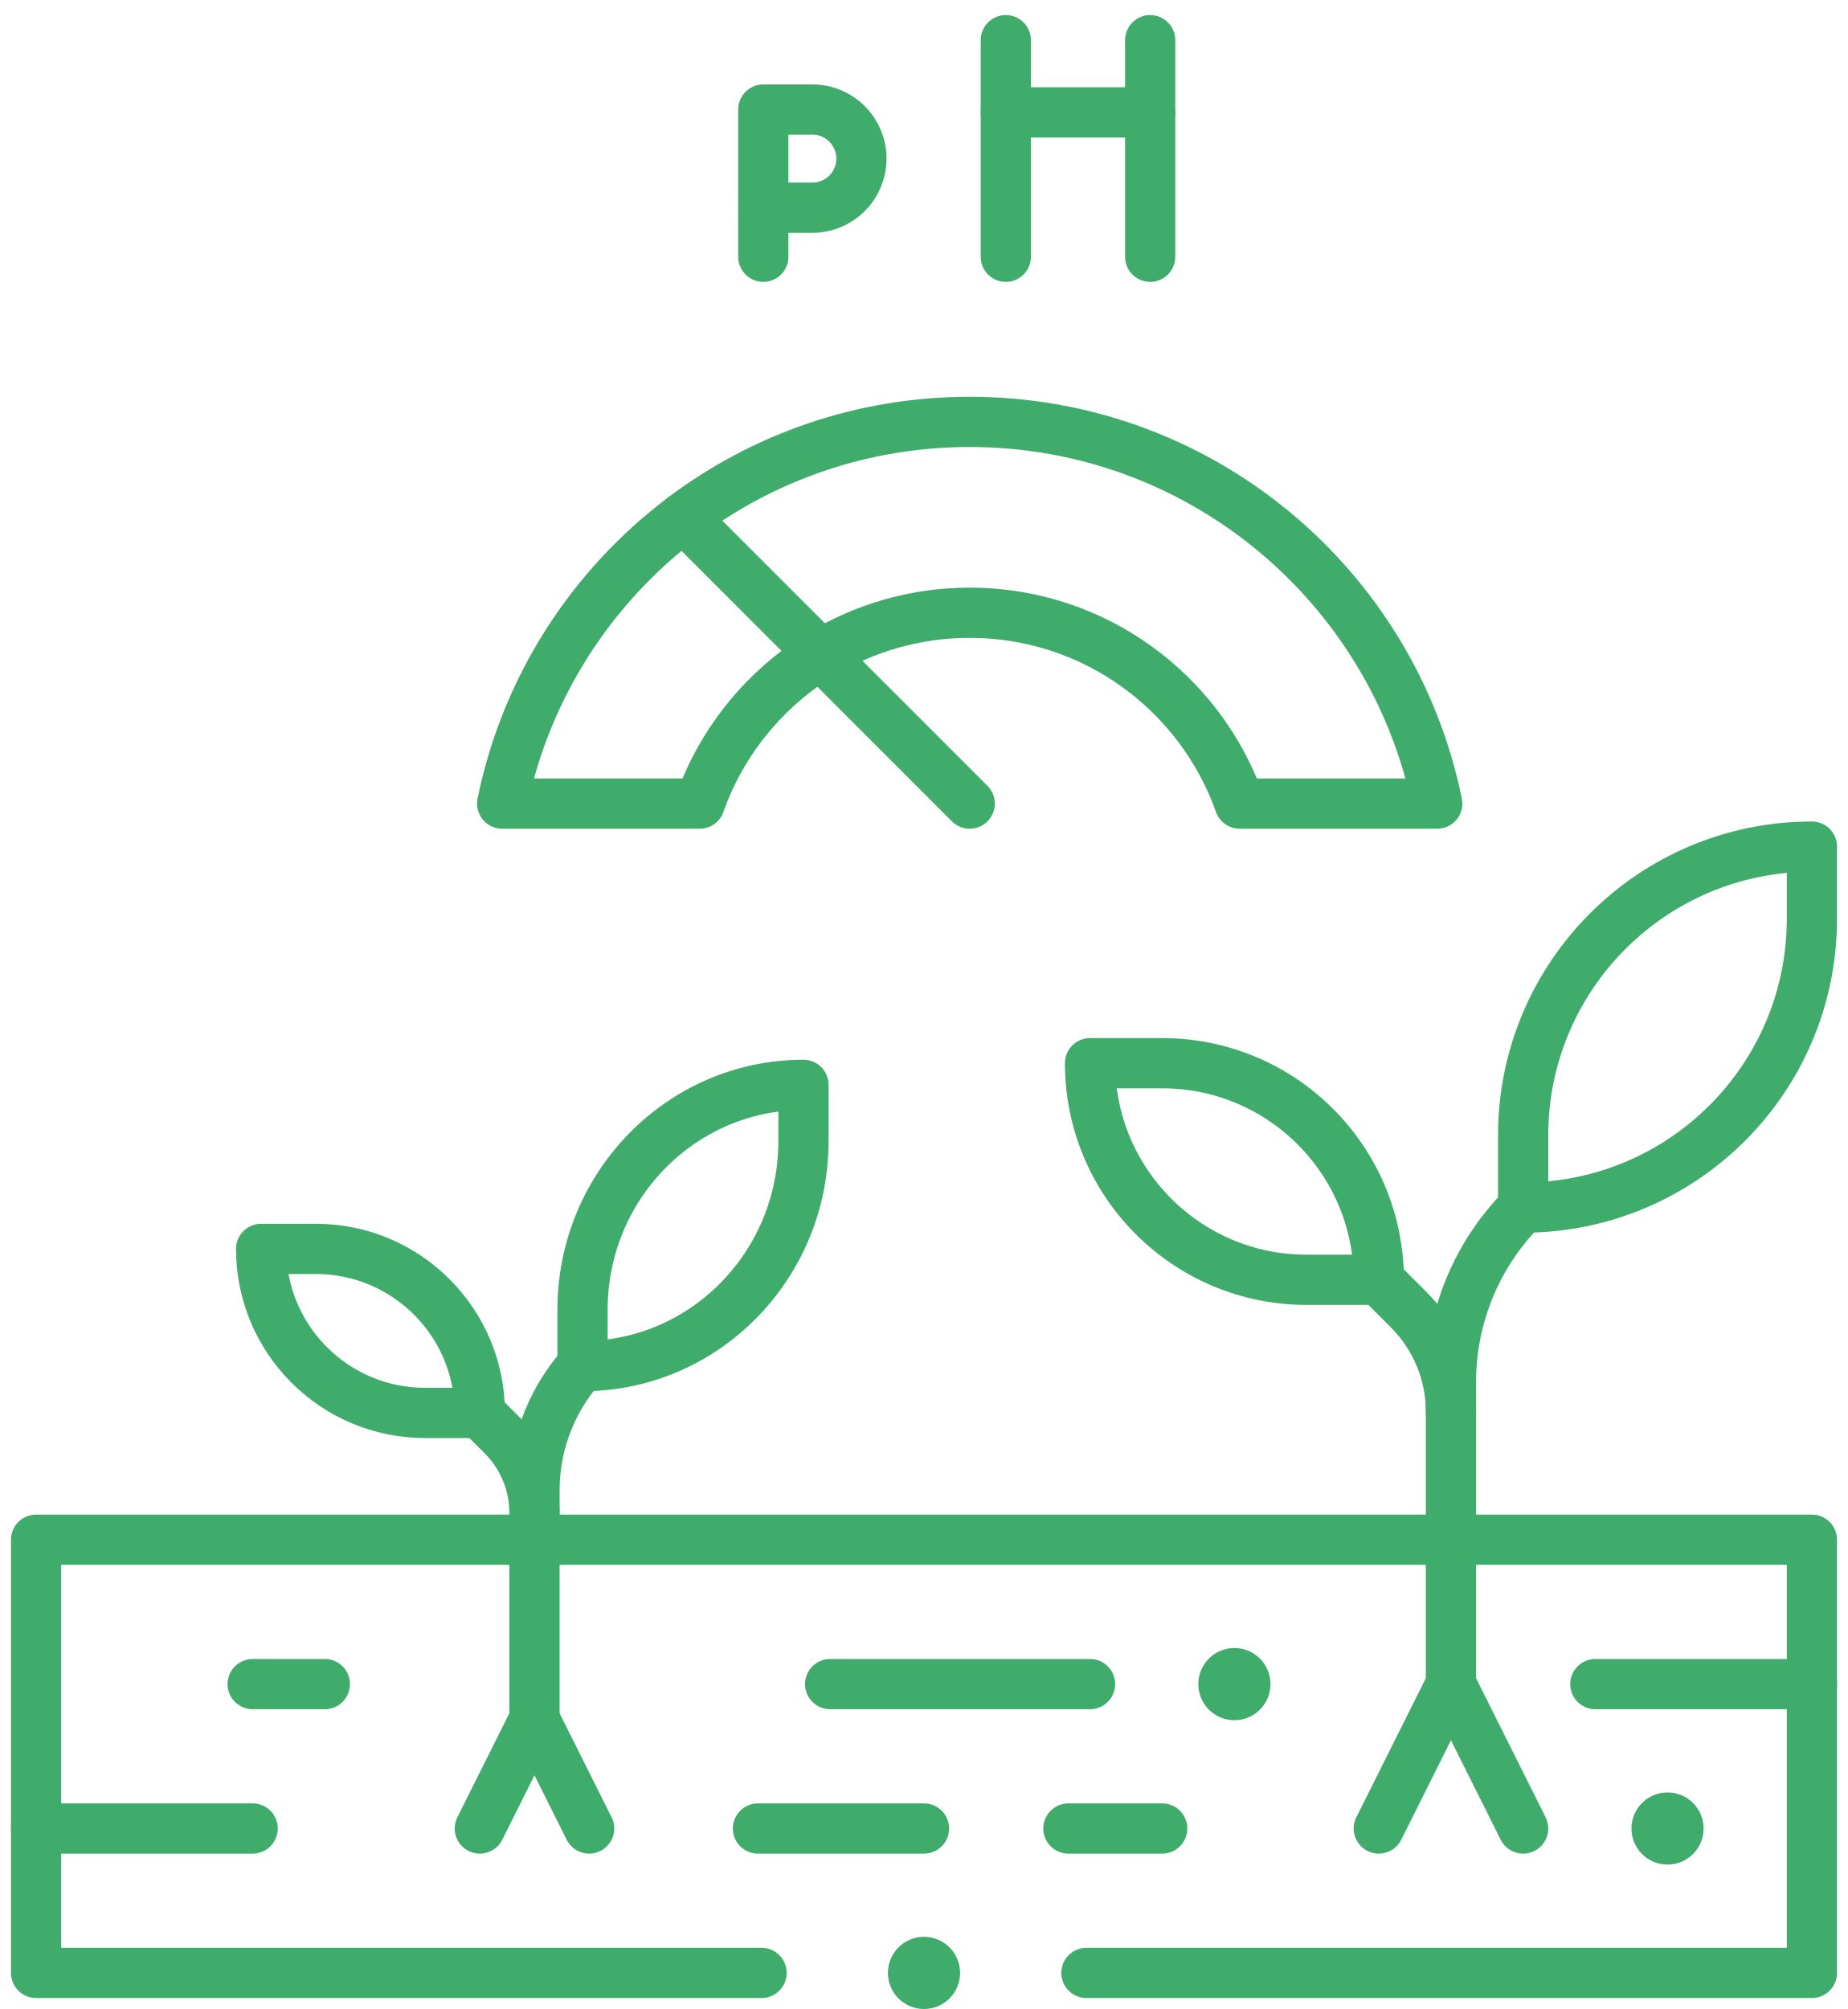
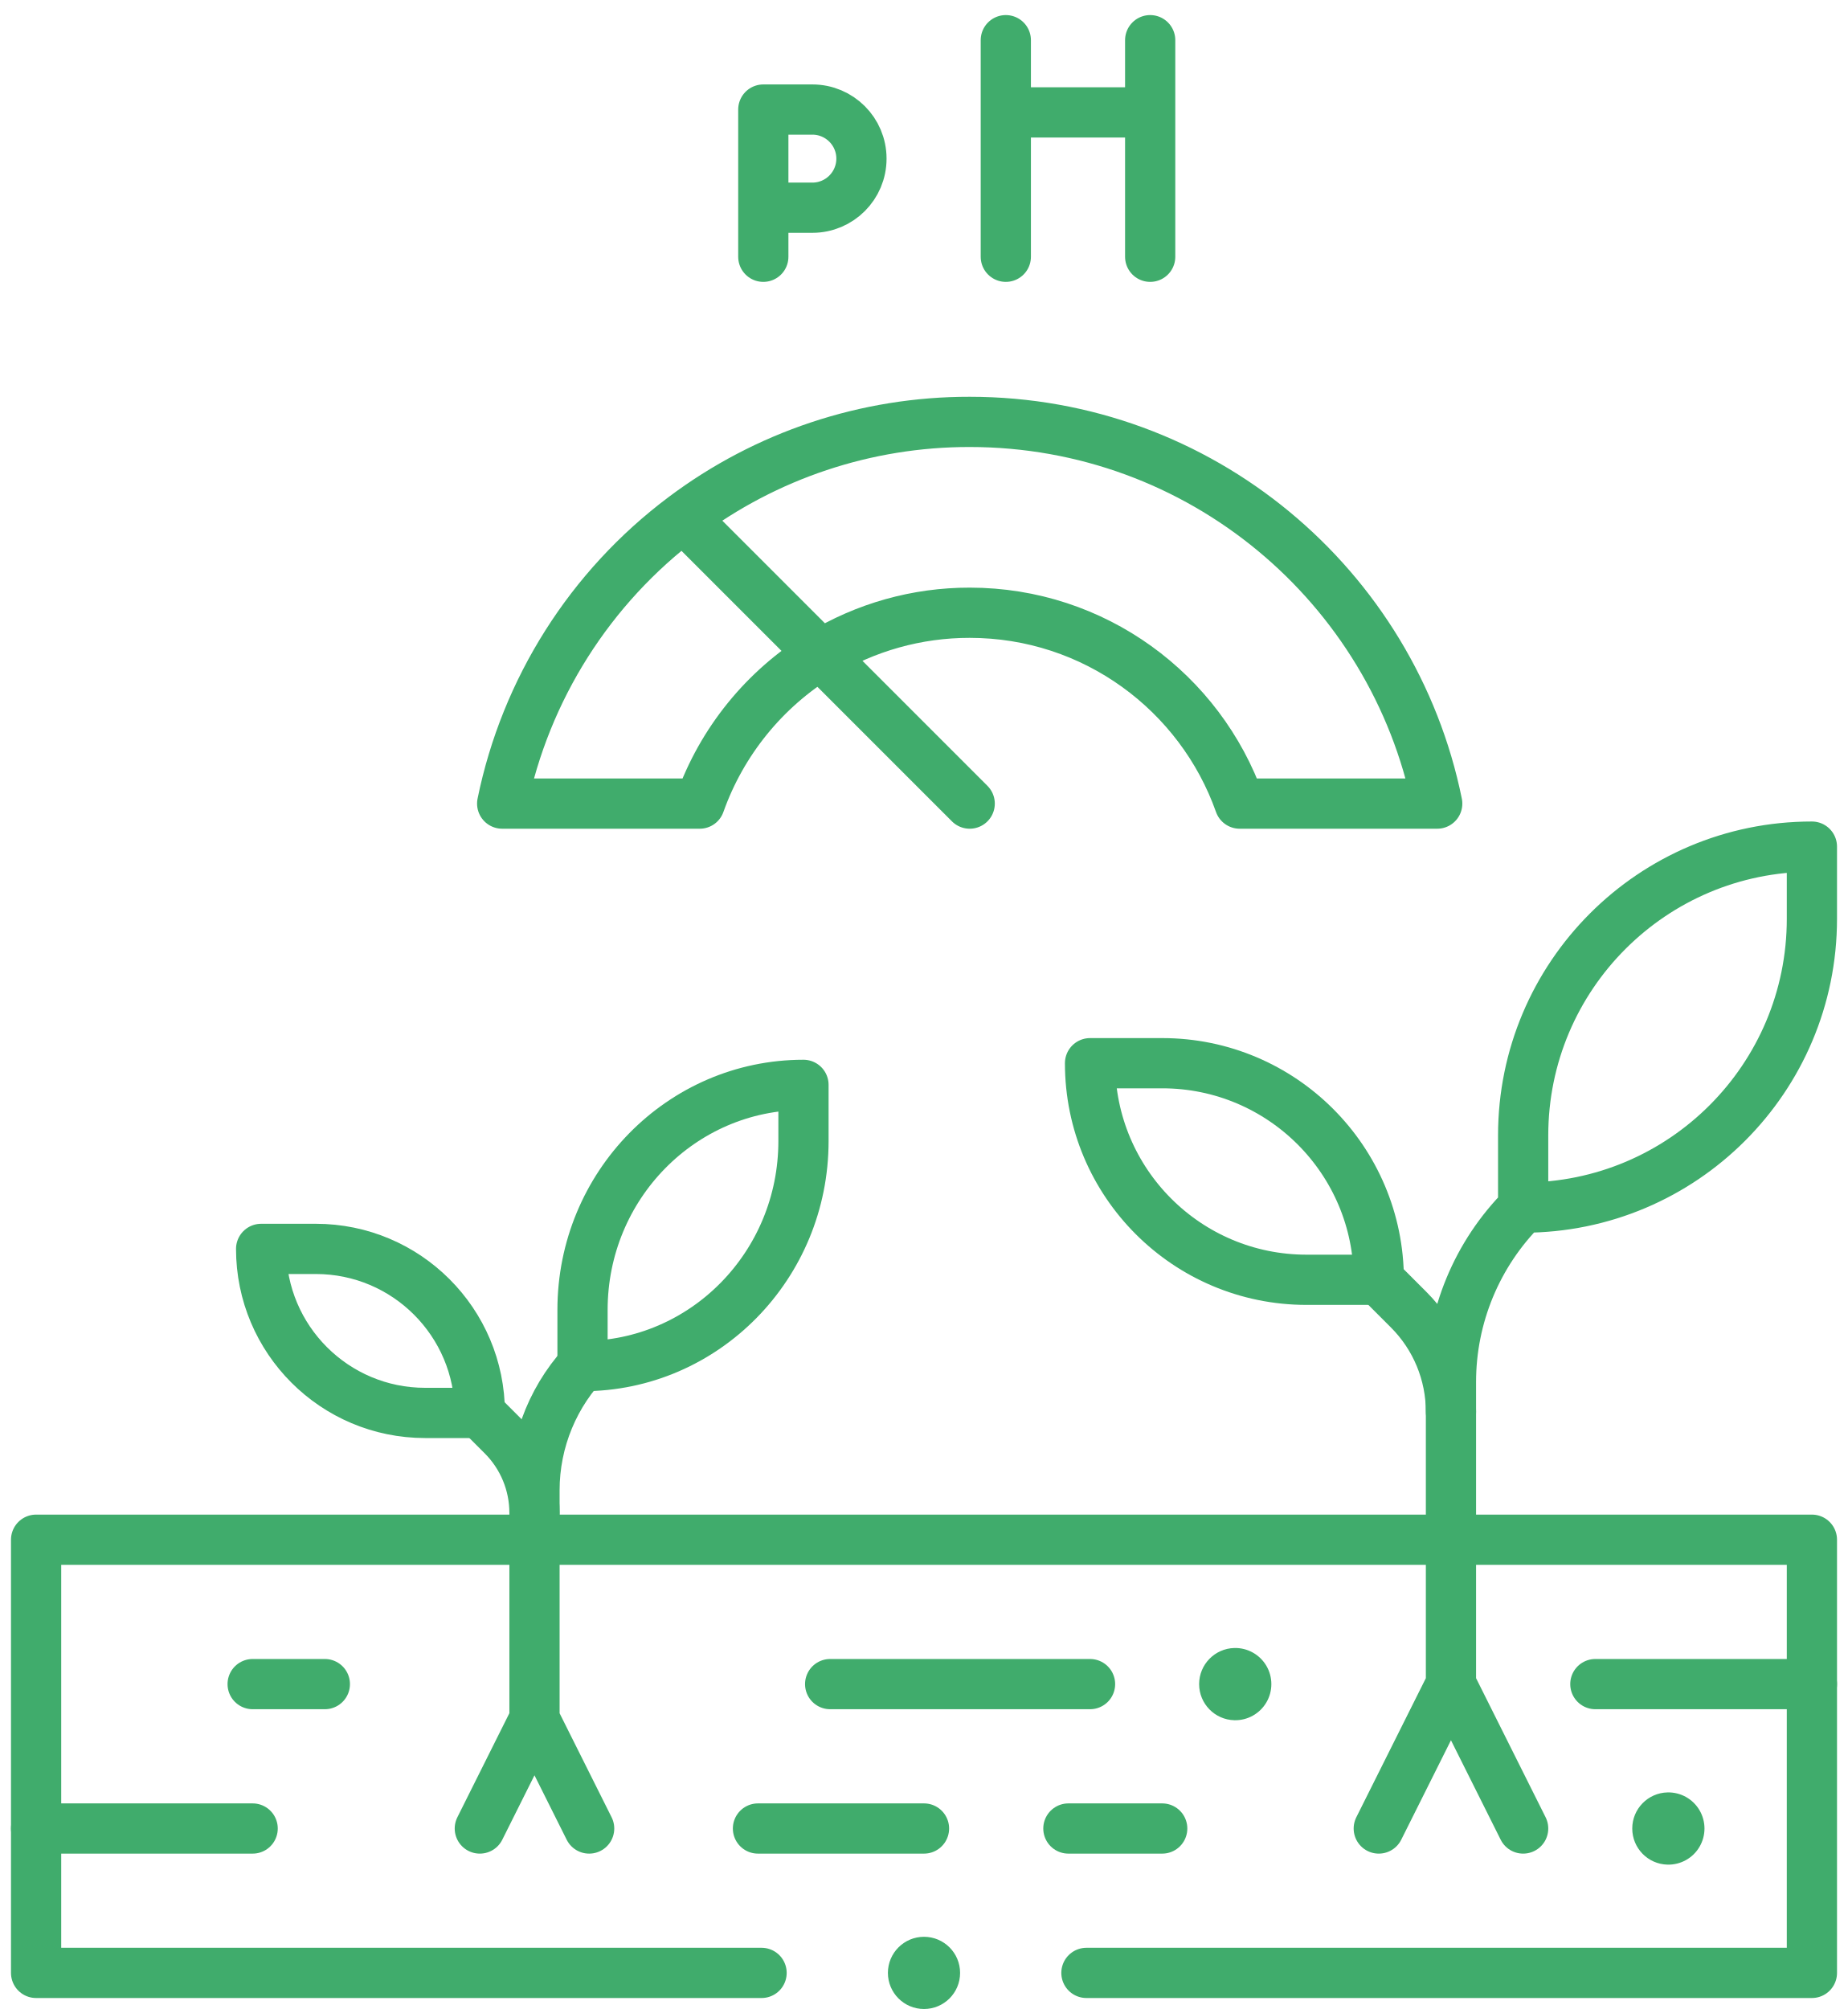
- <svg xmlns="http://www.w3.org/2000/svg" width="92" height="100" viewBox="0 0 92 100" fill="none">
-   <path d="M83.016 89.219C84.007 89.219 84.812 90.024 84.812 91.016C84.812 92.007 84.007 92.812 83.016 92.812C82.024 92.812 81.219 92.007 81.219 91.016C81.219 90.024 82.024 89.219 83.016 89.219Z" fill="#40AC6C" />
-   <path d="M61.453 82.031C62.445 82.031 63.25 82.836 63.25 83.828C63.25 84.82 62.445 85.625 61.453 85.625C60.461 85.625 59.656 84.82 59.656 83.828C59.656 82.836 60.461 82.031 61.453 82.031Z" fill="#40AC6C" />
-   <path d="M38 10.338V12.781" stroke="#40AC6C" stroke-width="2.5" stroke-miterlimit="10" stroke-linecap="round" stroke-linejoin="round" />
-   <path d="M38 10.339H40.443C41.792 10.339 42.885 9.246 42.885 7.896C42.885 6.546 41.792 5.453 40.443 5.453H38V10.339Z" stroke="#40AC6C" stroke-width="2.5" stroke-miterlimit="10" stroke-linecap="round" stroke-linejoin="round" />
-   <path d="M50.073 2V12.781" stroke="#40AC6C" stroke-width="2.5" stroke-miterlimit="10" stroke-linecap="round" stroke-linejoin="round" />
-   <path d="M57.26 2V12.781" stroke="#40AC6C" stroke-width="2.5" stroke-miterlimit="10" stroke-linecap="round" stroke-linejoin="round" />
-   <path d="M50.073 5.594H57.26" stroke="#40AC6C" stroke-width="2.5" stroke-miterlimit="10" stroke-linecap="round" stroke-linejoin="round" />
-   <path d="M40.855 32.581C43.017 31.262 45.558 30.5 48.275 30.5C54.478 30.5 59.758 34.466 61.715 40H71.55C69.348 29.16 59.765 21 48.275 21C42.929 21 37.996 22.767 34.025 25.75C29.465 29.175 26.178 34.205 25 40H34.835C35.934 36.891 38.084 34.276 40.855 32.581Z" stroke="#40AC6C" stroke-width="2.5" stroke-miterlimit="10" stroke-linecap="round" stroke-linejoin="round" />
-   <path d="M48.275 40L34.025 25.75" stroke="#40AC6C" stroke-width="2.5" stroke-miterlimit="10" stroke-linecap="round" stroke-linejoin="round" />
-   <path d="M75.828 60.109C83.767 60.109 90.203 53.673 90.203 45.734V42.141C82.264 42.141 75.828 48.577 75.828 56.516V60.109Z" stroke="#40AC6C" stroke-width="2.5" stroke-miterlimit="10" stroke-linecap="round" stroke-linejoin="round" />
-   <path d="M75.828 60.109C73.526 62.411 72.234 65.531 72.234 68.785V70.274" stroke="#40AC6C" stroke-width="2.5" stroke-miterlimit="10" stroke-linecap="round" stroke-linejoin="round" />
-   <path d="M65.047 63.703H68.641C68.641 57.748 63.814 52.922 57.859 52.922H54.266C54.266 58.877 59.092 63.703 65.047 63.703Z" stroke="#40AC6C" stroke-width="2.5" stroke-miterlimit="10" stroke-linecap="round" stroke-linejoin="round" />
-   <path d="M68.641 63.703L70.128 65.191C71.478 66.54 72.234 68.368 72.234 70.274V83.828" stroke="#40AC6C" stroke-width="2.5" stroke-miterlimit="10" stroke-linecap="round" stroke-linejoin="round" />
-   <path d="M68.641 91.016L72.234 83.828L75.828 91.016" stroke="#40AC6C" stroke-width="2.5" stroke-miterlimit="10" stroke-linecap="round" stroke-linejoin="round" />
-   <path d="M29 68C35.075 68 40 62.985 40 56.8V54C33.925 54 29 59.015 29 65.2V68Z" stroke="#40AC6C" stroke-width="2.5" stroke-miterlimit="10" stroke-linecap="round" stroke-linejoin="round" />
-   <path d="M29.331 67.609C27.587 69.352 26.609 71.714 26.609 74.179V75.307" stroke="#40AC6C" stroke-width="2.5" stroke-miterlimit="10" stroke-linecap="round" stroke-linejoin="round" />
-   <path d="M21.165 70.33H23.887C23.887 65.82 20.232 62.165 15.722 62.165H13C13 66.675 16.655 70.33 21.165 70.33Z" stroke="#40AC6C" stroke-width="2.5" stroke-miterlimit="10" stroke-linecap="round" stroke-linejoin="round" />
-   <path d="M23.887 70.331L25.014 71.457C26.035 72.479 26.608 73.863 26.608 75.307V85.572" stroke="#40AC6C" stroke-width="2.5" stroke-miterlimit="10" stroke-linecap="round" stroke-linejoin="round" />
-   <path d="M23.887 91.016L26.608 85.572L29.33 91.016" stroke="#40AC6C" stroke-width="2.5" stroke-miterlimit="10" stroke-linecap="round" stroke-linejoin="round" />
-   <path d="M12.578 83.828H16.172" stroke="#40AC6C" stroke-width="2.5" stroke-miterlimit="10" stroke-linecap="round" stroke-linejoin="round" />
-   <path d="M1.797 91.016H12.578" stroke="#40AC6C" stroke-width="2.5" stroke-miterlimit="10" stroke-linecap="round" stroke-linejoin="round" />
-   <path d="M41.328 83.828H54.266" stroke="#40AC6C" stroke-width="2.5" stroke-miterlimit="10" stroke-linecap="round" stroke-linejoin="round" />
-   <path d="M37.734 91.016H46" stroke="#40AC6C" stroke-width="2.5" stroke-miterlimit="10" stroke-linecap="round" stroke-linejoin="round" />
-   <path d="M79.422 83.828H90.203" stroke="#40AC6C" stroke-width="2.5" stroke-miterlimit="10" stroke-linecap="round" stroke-linejoin="round" />
-   <path d="M53.188 91.016H57.859" stroke="#40AC6C" stroke-width="2.5" stroke-miterlimit="10" stroke-linecap="round" stroke-linejoin="round" />
-   <path d="M37.914 98.203H1.797V76.641H90.203V98.203H54.086" stroke="#40AC6C" stroke-width="2.5" stroke-miterlimit="10" stroke-linecap="round" stroke-linejoin="round" />
-   <path d="M44.203 98.203C44.203 99.195 45.008 100 46 100C46.992 100 47.797 99.195 47.797 98.203C47.797 97.211 46.992 96.406 46 96.406C45.008 96.406 44.203 97.211 44.203 98.203Z" fill="#40AC6C" />
+ <svg xmlns="http://www.w3.org/2000/svg" width="92" height="100" fill="none">
+   <path d="M83.016 89.219a1.798 1.798 0 1 1-.002 3.595 1.798 1.798 0 0 1 .002-3.595zm-21.563-7.188a1.798 1.798 0 1 1-.001 3.595 1.798 1.798 0 0 1 .001-3.595z" fill="#40AC6C" />
+   <path d="M38 10.338v2.443m0-2.442h2.443a2.442 2.442 0 1 0 0-4.886H38v4.886zM50.073 2v10.781M57.26 2v10.781m-7.187-7.187h7.187M40.855 32.58a14.208 14.208 0 0 1 7.42-2.08c6.203 0 11.483 3.966 13.44 9.5h9.835c-2.202-10.84-11.785-19-23.275-19a23.641 23.641 0 0 0-14.25 4.75A23.76 23.76 0 0 0 25 40h9.835a14.314 14.314 0 0 1 6.02-7.42zm7.42 7.42l-14.25-14.25m41.803 34.36c7.939 0 14.375-6.437 14.375-14.376v-3.593c-7.939 0-14.375 6.436-14.375 14.375v3.593zm0 0a12.266 12.266 0 0 0-3.594 8.675v1.49m-7.187-6.572h3.594c0-5.955-4.827-10.781-10.782-10.781h-3.593c0 5.955 4.826 10.781 10.78 10.781z" stroke="#40AC6C" stroke-width="2.5" stroke-miterlimit="10" stroke-linecap="round" stroke-linejoin="round" />
+   <path d="M68.64 63.703l1.488 1.488a7.186 7.186 0 0 1 2.106 5.083v13.554m-3.594 7.188l3.594-7.188 3.594 7.188M29 68c6.075 0 11-5.015 11-11.2V54c-6.075 0-11 5.015-11 11.2V68z" stroke="#40AC6C" stroke-width="2.5" stroke-miterlimit="10" stroke-linecap="round" stroke-linejoin="round" />
+   <path d="M29.33 67.609a9.29 9.29 0 0 0-2.721 6.57v1.128m-5.444-4.977h2.722a8.165 8.165 0 0 0-8.165-8.165H13a8.165 8.165 0 0 0 8.165 8.165z" stroke="#40AC6C" stroke-width="2.5" stroke-miterlimit="10" stroke-linecap="round" stroke-linejoin="round" />
+   <path d="M23.887 70.33l1.127 1.127a5.443 5.443 0 0 1 1.595 3.85v10.265m-2.722 5.444l2.721-5.444 2.722 5.444m-16.752-7.188h3.594M1.797 91.016h10.781m28.75-7.188h12.938m-16.532 7.188H46m33.422-7.188h10.781m-37.015 7.188h4.671" stroke="#40AC6C" stroke-width="2.5" stroke-miterlimit="10" stroke-linecap="round" stroke-linejoin="round" />
+   <path d="M37.914 98.203H1.797V76.641h88.406v21.562H54.086" stroke="#40AC6C" stroke-width="2.5" stroke-miterlimit="10" stroke-linecap="round" stroke-linejoin="round" />
+   <path d="M44.203 98.203a1.797 1.797 0 1 0 3.594 0 1.797 1.797 0 0 0-3.594 0z" fill="#40AC6C" />
</svg>
